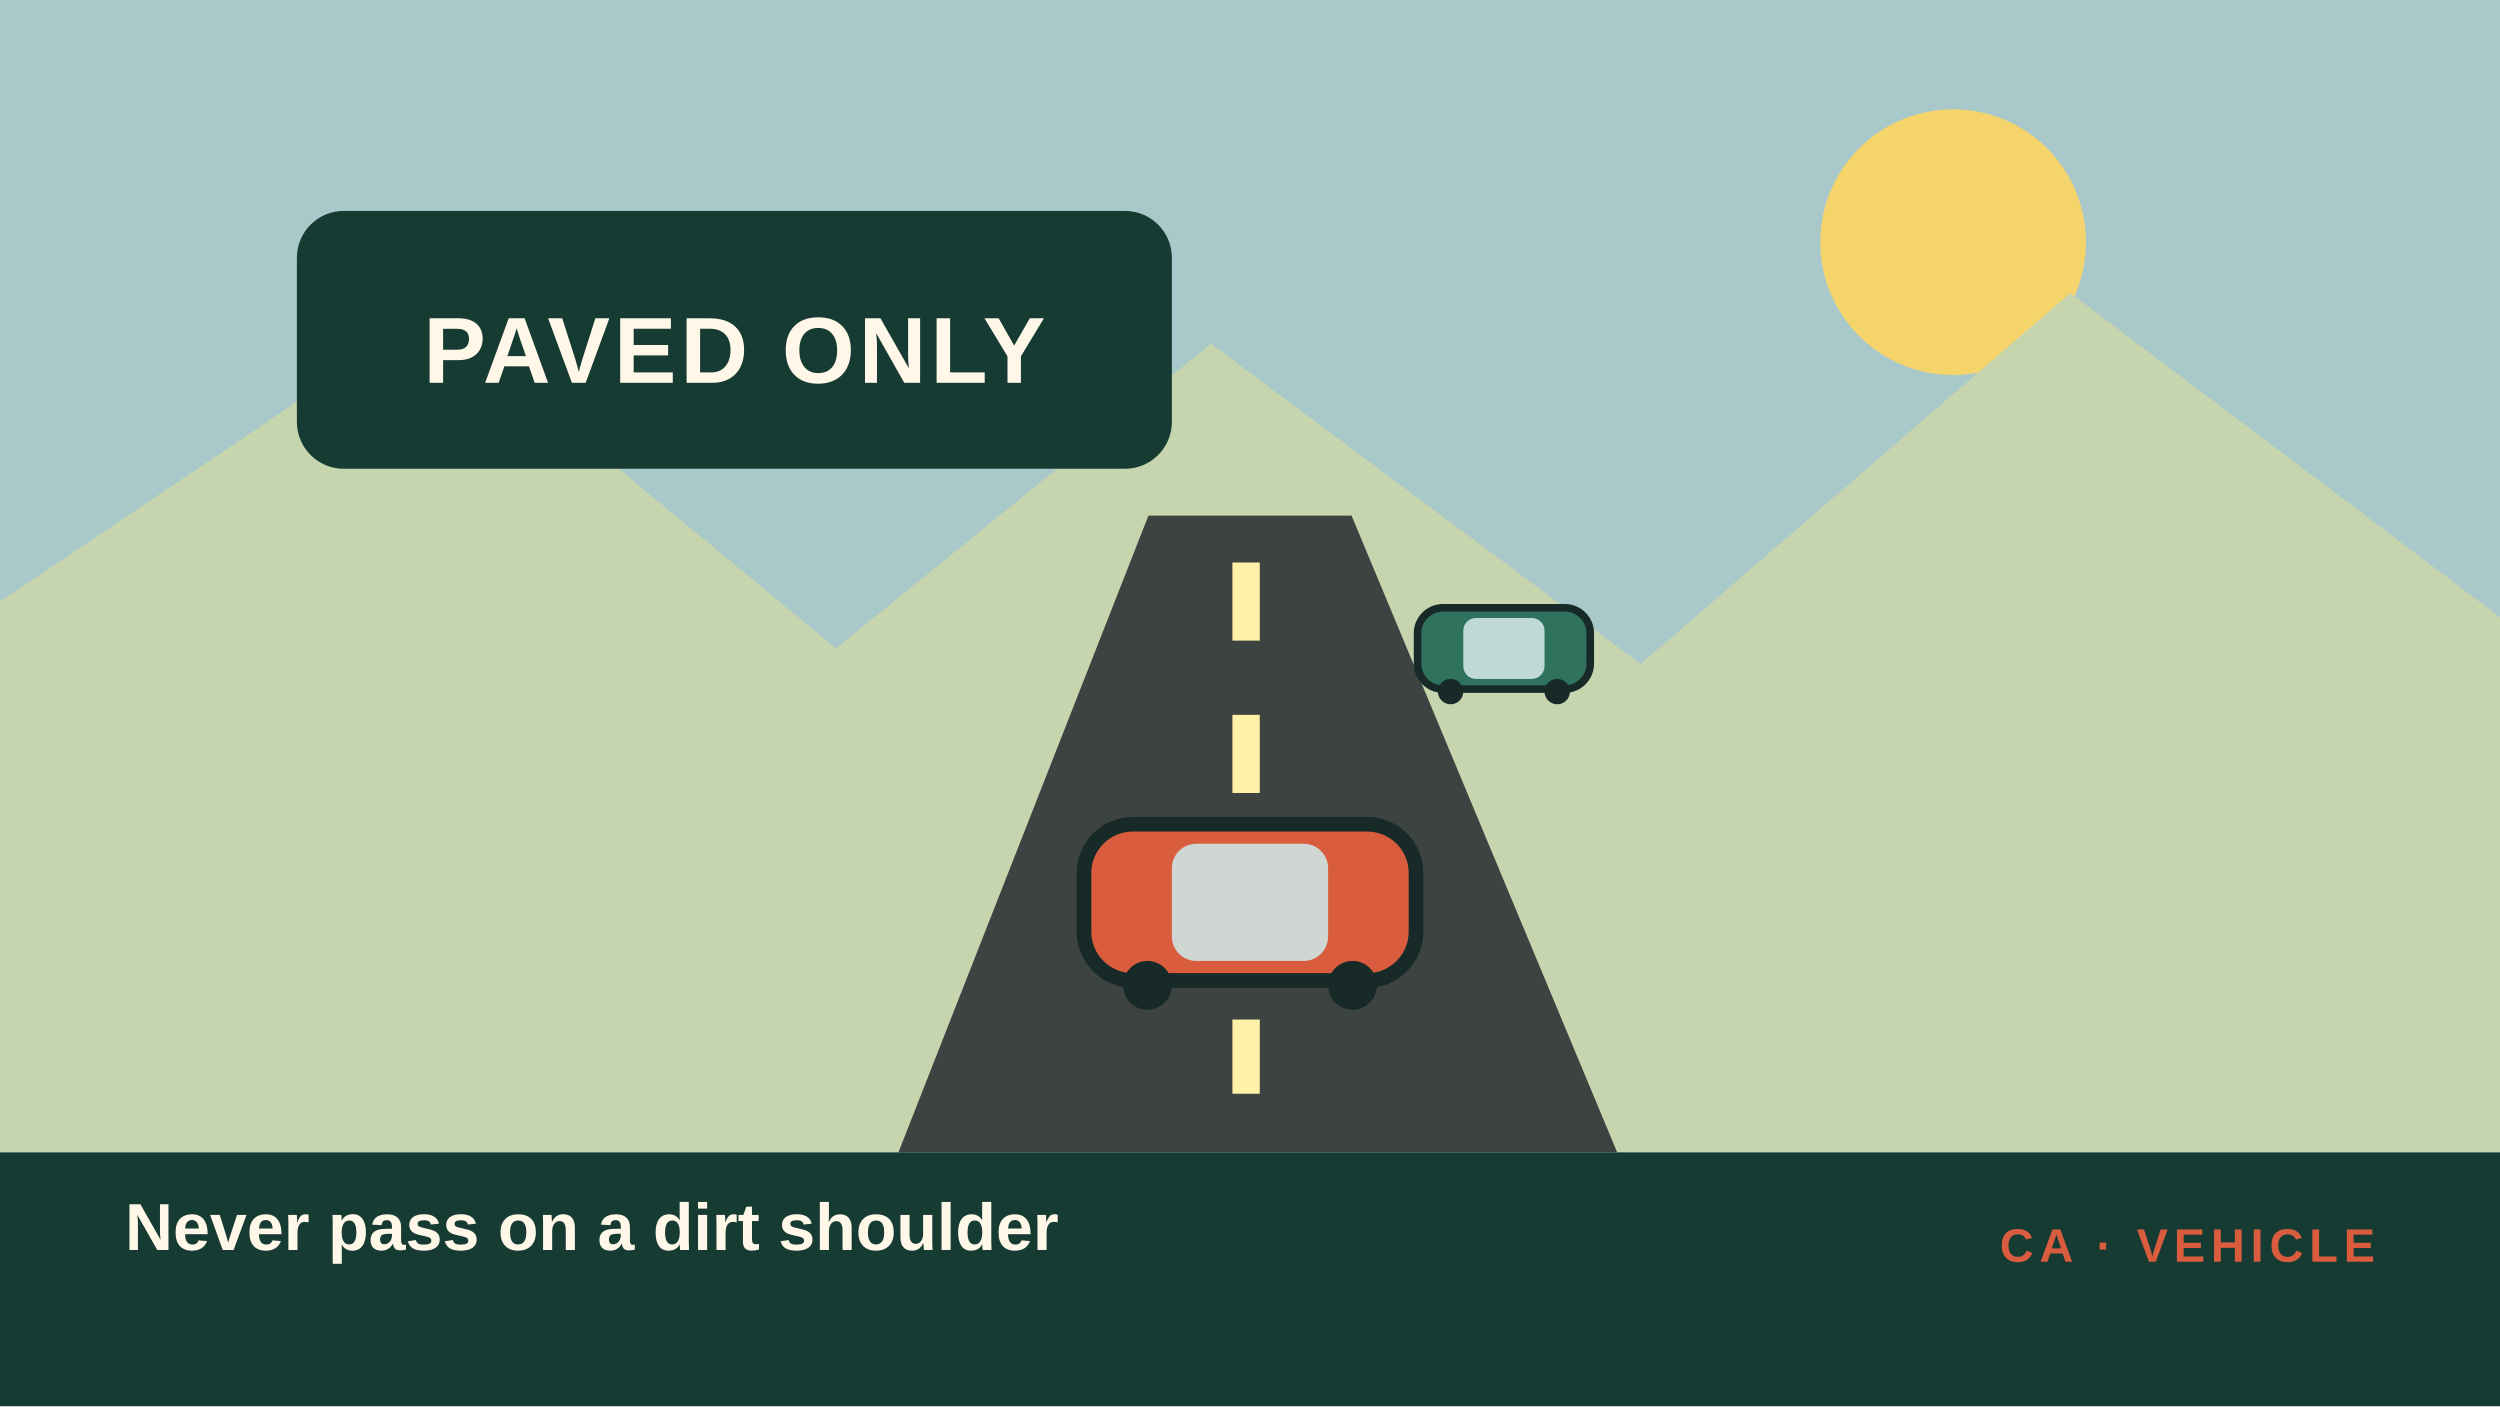
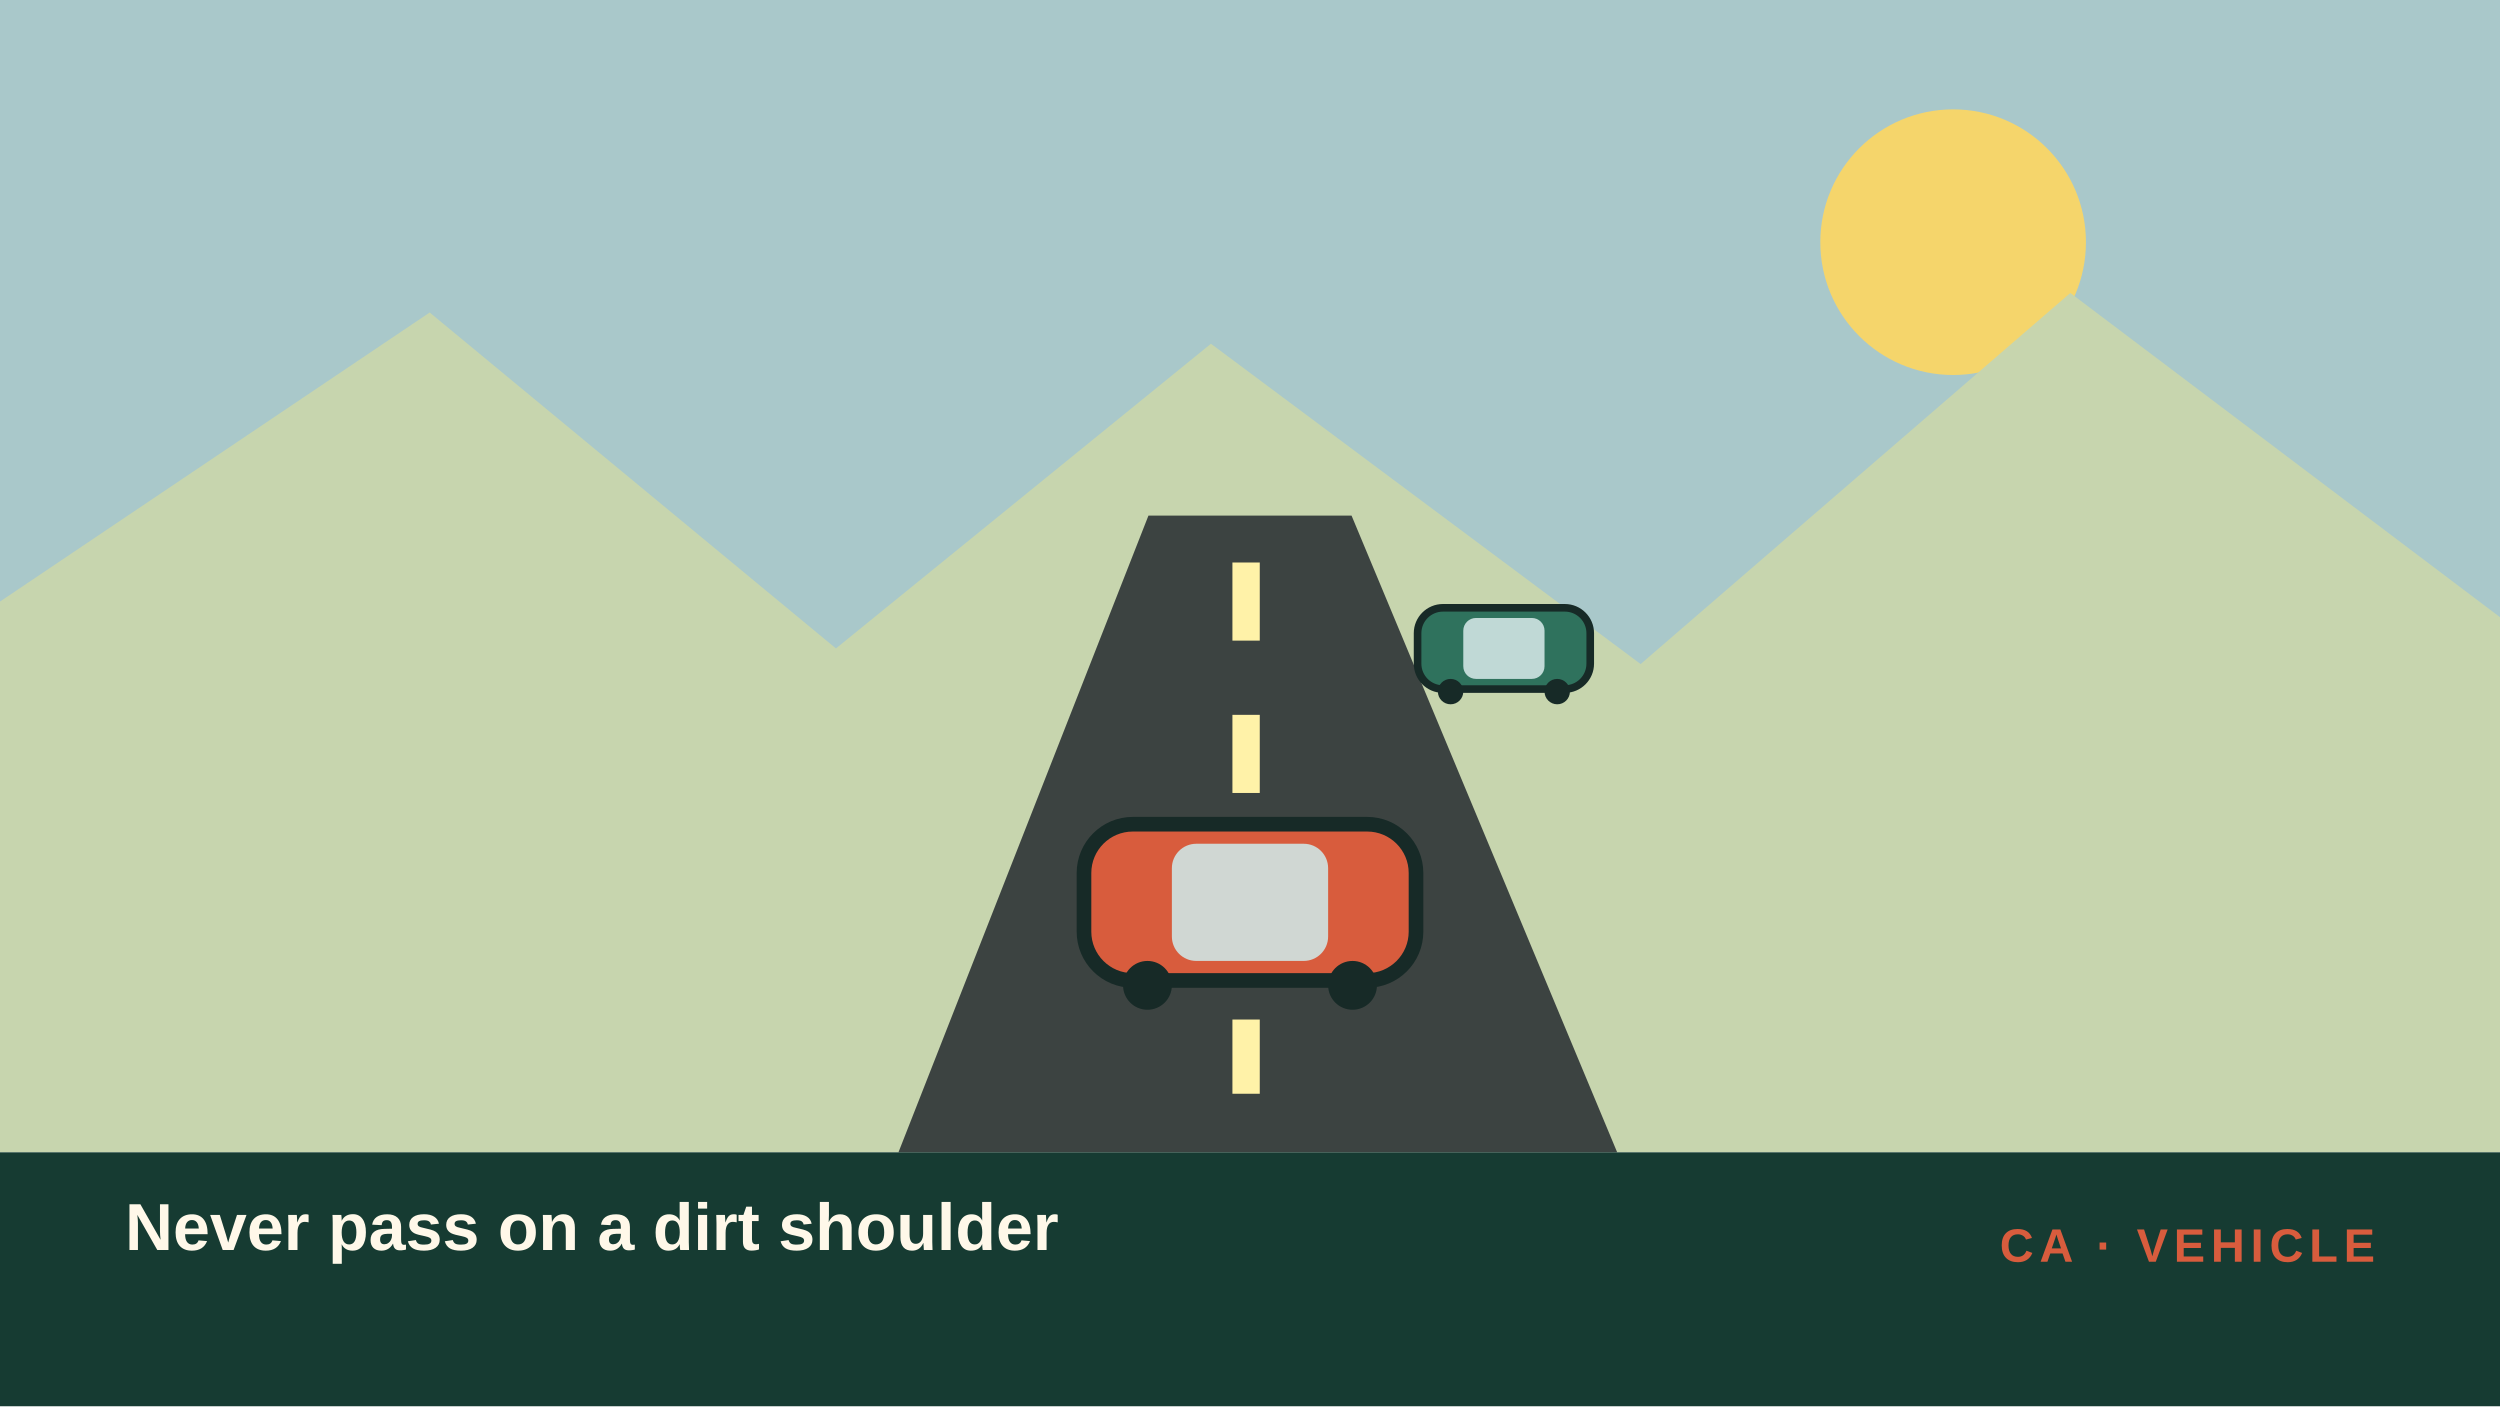
<svg xmlns="http://www.w3.org/2000/svg" viewBox="0 0 640 360" data-card-id="lanes-12" role="img" aria-labelledby="title-lanes-12">
  <rect width="640" height="295" fill="#a9c8ca" />
  <circle cx="500" cy="62" r="34" fill="#f5d56b" />
  <path d="M0 154L110 80L214 166L310 88L420 170L530 75L640 158V295H0Z" fill="#c7d5ae" />
  <path d="M230 295L294 132H346L414 295Z" fill="#3c4341" />
  <path d="M319 144V280" stroke="#fff2a8" stroke-width="7" stroke-dasharray="20 19" />
  <g transform="translate(320 231) rotate(0) scale(1.25)">
    <rect x="-34" y="-16" width="68" height="32" rx="10" fill="#d85c3d" stroke="#172a27" stroke-width="3" />
    <rect x="-16" y="-12" width="32" height="24" rx="5" fill="#cfe4e3" opacity=".9" />
    <circle cx="-21" cy="17" r="5" fill="#172a27" />
    <circle cx="21" cy="17" r="5" fill="#172a27" />
  </g>
  <g transform="translate(385 166) rotate(0) scale(0.65)">
    <rect x="-34" y="-16" width="68" height="32" rx="10" fill="#2f725d" stroke="#172a27" stroke-width="3" />
    <rect x="-16" y="-12" width="32" height="24" rx="5" fill="#cfe4e3" opacity=".9" />
    <circle cx="-21" cy="17" r="5" fill="#172a27" />
    <circle cx="21" cy="17" r="5" fill="#172a27" />
  </g>
-   <rect x="76" y="54" width="224" height="66" rx="12" fill="#163b32" />
-   <text x="188" y="98" fill="#fff8e9" font-family="Arial, sans-serif" font-size="24" font-weight="800" text-anchor="middle" letter-spacing="1">PAVED ONLY</text>
  <rect y="295" width="640" height="65" fill="#163b32" />
  <text x="608" y="323" fill="#d85c3d" font-family="Arial, sans-serif" font-size="12" font-weight="800" text-anchor="end" letter-spacing="1.5">CA · VEHICLE</text>
  <text x="32" y="320" fill="#fff8e9" font-family="Arial, sans-serif" font-size="17" font-weight="700">
    <tspan x="32" dy="0">Never pass on a dirt shoulder</tspan>
  </text>
</svg>
